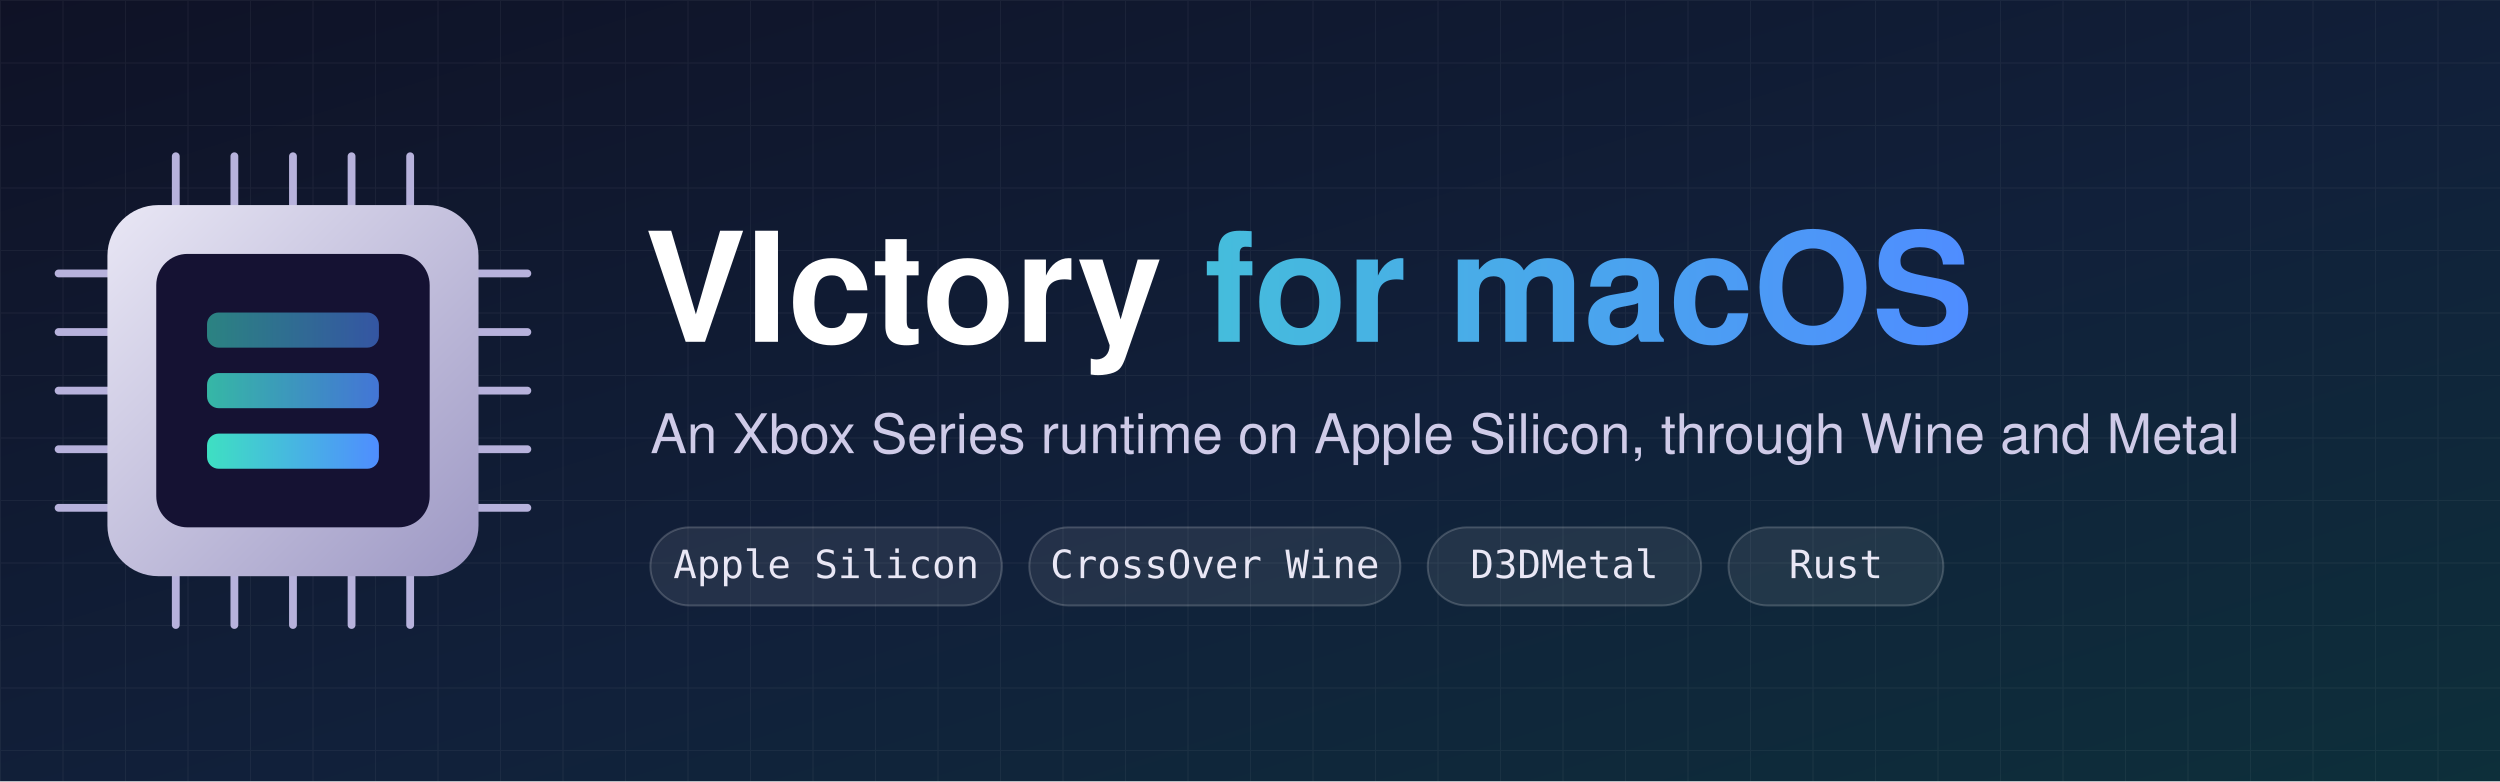
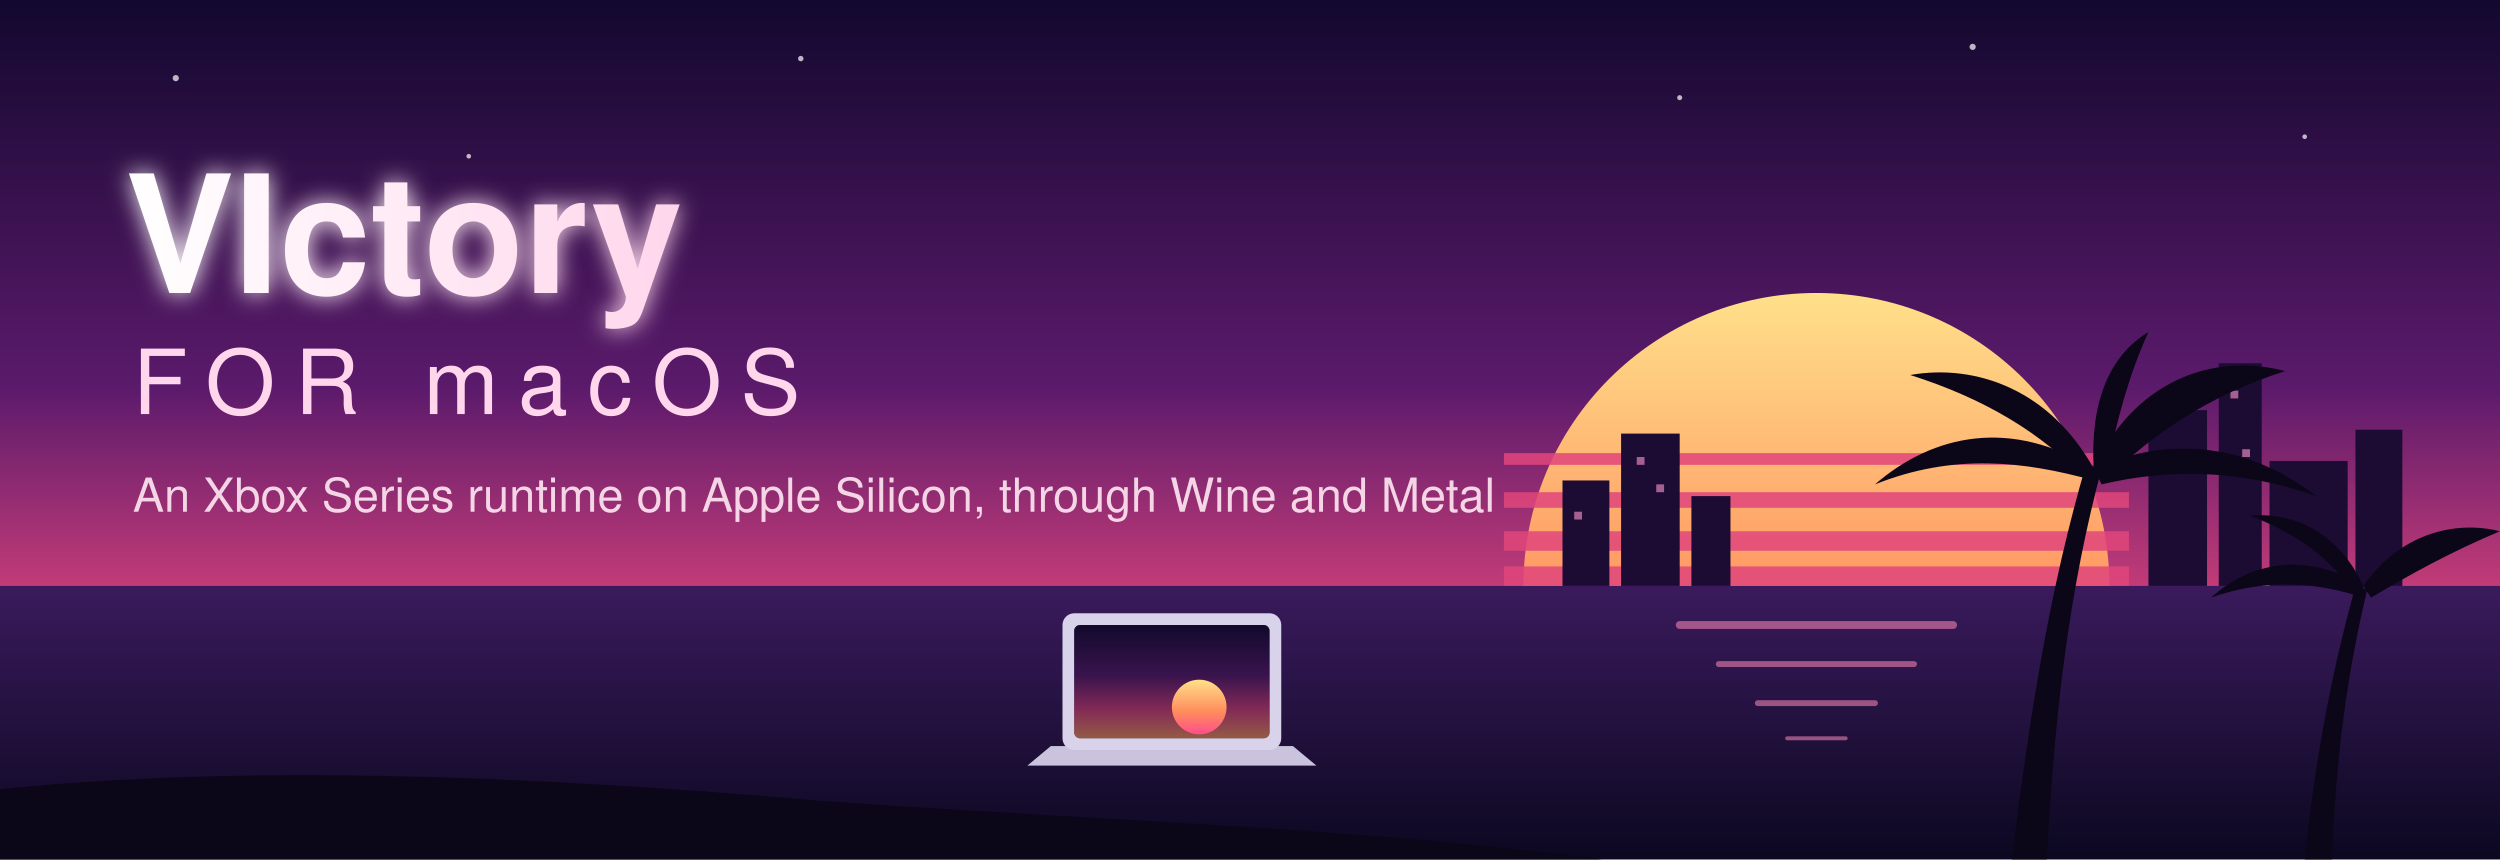
- <svg xmlns="http://www.w3.org/2000/svg" width="1280" height="400" viewBox="0 0 1280 400" role="img" aria-label="VIctory for macOS: an Xbox Series runtime on Apple Silicon, shown as a chip with three stacked layers">
+ <svg xmlns="http://www.w3.org/2000/svg" width="1280" height="440" viewBox="0 0 1280 440" role="img" aria-label="VIctory for macOS: a neon tropical sunset over the sea with palm trees, a coastal skyline and a MacBook on the shore">
  <defs>
-     <linearGradient id="bg" x1="0" y1="0" x2="1" y2="1">
-       <stop offset="0" stop-color="#0f1226" />
-       <stop offset="0.55" stop-color="#11203a" />
-       <stop offset="1" stop-color="#0d2f3a" />
+     <linearGradient id="sky" x1="0" y1="0" x2="0" y2="1">
+       <stop offset="0" stop-color="#12082e" />
+       <stop offset="0.45" stop-color="#5b1a6b" />
+       <stop offset="0.75" stop-color="#e0457b" />
+       <stop offset="1" stop-color="#ff9a5a" />
    </linearGradient>
-     <linearGradient id="chip" x1="0" y1="0" x2="1" y2="1">
-       <stop offset="0" stop-color="#e9e7f5" />
-       <stop offset="1" stop-color="#9d98c4" />
+     <linearGradient id="sun" x1="0" y1="0" x2="0" y2="1">
+       <stop offset="0" stop-color="#ffe08a" />
+       <stop offset="0.6" stop-color="#ff8a5c" />
+       <stop offset="1" stop-color="#ff4f8b" />
    </linearGradient>
-     <linearGradient id="glow" x1="0" y1="0" x2="1" y2="0">
-       <stop offset="0" stop-color="#3ee0c2" />
-       <stop offset="1" stop-color="#4f8dff" />
+     <linearGradient id="sea" x1="0" y1="0" x2="0" y2="1">
+       <stop offset="0" stop-color="#3a1a5c" />
+       <stop offset="1" stop-color="#0b0820" />
    </linearGradient>
-     <pattern id="grid" width="32" height="32" patternUnits="userSpaceOnUse">
-       <path d="M32 0H0V32" fill="none" stroke="#ffffff" stroke-opacity="0.05" />
-     </pattern>
+     <linearGradient id="title" x1="0" y1="0" x2="1" y2="0">
+       <stop offset="0" stop-color="#ffffff" />
+       <stop offset="1" stop-color="#ffd6ec" />
+     </linearGradient>
+     <clipPath id="sunclip">
+       <rect x="0" y="0" width="1280" height="300" />
+     </clipPath>
+     <filter id="glow" x="-20%" y="-20%" width="140%" height="140%">
+       <feGaussianBlur stdDeviation="6" result="b" />
+       <feMerge>
+         <feMergeNode in="b" />
+         <feMergeNode in="SourceGraphic" />
+       </feMerge>
+     </filter>
  </defs>
-   <rect width="1280" height="400" fill="url(#bg)" />
-   <rect width="1280" height="400" fill="url(#grid)" />
-   <g transform="translate(150 200)">
-     <g stroke="#b7b2dc" stroke-width="4" stroke-linecap="round">
-       <path d="M-60 -95v-25M-30 -95v-25M0 -95v-25M30 -95v-25M60 -95v-25" />
-       <path d="M-60 95v25M-30 95v25M0 95v25M30 95v25M60 95v25" />
-       <path d="M-95 -60h-25M-95 -30h-25M-95 0h-25M-95 30h-25M-95 60h-25" />
-       <path d="M95 -60h25M95 -30h25M95 0h25M95 30h25M95 60h25" />
+   <rect width="1280" height="440" fill="url(#sky)" />
+   <g fill="#ffffff" opacity="0.7">
+     <circle cx="90" cy="40" r="1.6" />
+     <circle cx="240" cy="80" r="1.2" />
+     <circle cx="410" cy="30" r="1.4" />
+     <circle cx="860" cy="50" r="1.3" />
+     <circle cx="1010" cy="24" r="1.6" />
+     <circle cx="1180" cy="70" r="1.2" />
+   </g>
+   <g clip-path="url(#sunclip)">
+     <circle cx="930" cy="300" r="150" fill="url(#sun)" />
+     <g fill="#e0457b" opacity="0.85">
+       <rect x="770" y="232" width="320" height="6" />
+       <rect x="770" y="252" width="320" height="8" />
+       <rect x="770" y="272" width="320" height="10" />
+       <rect x="770" y="290" width="320" height="10" />
    </g>
-     <rect x="-95" y="-95" width="190" height="190" rx="26" fill="url(#chip)" />
-     <rect x="-70" y="-70" width="140" height="140" rx="16" fill="#151233" />
-     <rect x="-44" y="-40" width="88" height="18" rx="6" fill="url(#glow)" opacity="0.55" />
-     <rect x="-44" y="-9" width="88" height="18" rx="6" fill="url(#glow)" opacity="0.8" />
-     <rect x="-44" y="22" width="88" height="18" rx="6" fill="url(#glow)" />
  </g>
-   <text x="330" y="175" font-family="-apple-system, Segoe UI, Helvetica, Arial, sans-serif" font-size="78" font-weight="800" fill="#ffffff">VIctory <tspan fill="url(#glow)">for macOS</tspan>
-   </text>
-   <text x="333" y="232" font-family="-apple-system, Segoe UI, Helvetica, Arial, sans-serif" font-size="28" fill="#cfcbe8">An Xbox Series runtime on Apple Silicon, through Wine and Metal</text>
-   <g font-family="Menlo, Consolas, monospace" font-size="20" fill="#e9e7f5">
-     <rect x="333" y="270" width="180" height="40" rx="20" fill="#ffffff" fill-opacity="0.08" stroke="#ffffff" stroke-opacity="0.18" />
-     <text x="423" y="296" text-anchor="middle">Apple Silicon</text>
-     <rect x="527" y="270" width="190" height="40" rx="20" fill="#ffffff" fill-opacity="0.08" stroke="#ffffff" stroke-opacity="0.18" />
-     <text x="622" y="296" text-anchor="middle">CrossOver Wine</text>
-     <rect x="731" y="270" width="140" height="40" rx="20" fill="#ffffff" fill-opacity="0.08" stroke="#ffffff" stroke-opacity="0.18" />
-     <text x="801" y="296" text-anchor="middle">D3DMetal</text>
-     <rect x="885" y="270" width="110" height="40" rx="20" fill="#ffffff" fill-opacity="0.08" stroke="#ffffff" stroke-opacity="0.18" />
-     <text x="940" y="296" text-anchor="middle">Rust</text>
+   <g fill="#1c0b33">
+     <rect x="800" y="246" width="24" height="54" />
+     <rect x="830" y="222" width="30" height="78" />
+     <rect x="866" y="254" width="20" height="46" />
+     <rect x="1100" y="210" width="30" height="90" />
+     <rect x="1136" y="186" width="22" height="114" />
+     <rect x="1162" y="236" width="40" height="64" />
+     <rect x="1206" y="220" width="24" height="80" />
  </g>
+   <g fill="#ff9ad0" opacity="0.6">
+     <rect x="838" y="234" width="4" height="4" />
+     <rect x="848" y="248" width="4" height="4" />
+     <rect x="806" y="262" width="4" height="4" />
+     <rect x="1142" y="200" width="4" height="4" />
+     <rect x="1148" y="230" width="4" height="4" />
+     <rect x="1108" y="232" width="4" height="4" />
+   </g>
+   <rect y="300" width="1280" height="140" fill="url(#sea)" />
+   <g stroke="#ff8ab8" stroke-linecap="round" opacity="0.55">
+     <path d="M860 320h140" stroke-width="4" />
+     <path d="M880 340h100" stroke-width="3" />
+     <path d="M900 360h60" stroke-width="3" />
+     <path d="M915 378h30" stroke-width="2" />
+   </g>
+   <g fill="#0b0618">
+     <path d="M1030 440 C1040 360 1050 300 1068 238 L1076 240 C1060 300 1052 362 1048 440 Z" />
+     <path d="M1072 240 C1030 214 990 222 960 248 C1000 232 1036 236 1072 246 Z" />
+     <path d="M1072 240 C1050 200 1012 186 978 192 C1016 204 1046 222 1068 246 Z" />
+     <path d="M1072 240 C1092 196 1132 180 1170 190 C1132 202 1102 222 1078 246 Z" />
+     <path d="M1072 240 C1112 222 1152 228 1186 254 C1146 240 1110 240 1076 248 Z" />
+     <path d="M1072 240 C1070 206 1080 182 1100 170 C1090 192 1084 214 1078 244 Z" />
+     <path d="M1180 440 C1186 384 1194 344 1206 300 L1212 302 C1202 344 1196 386 1194 440 Z" />
+     <path d="M1210 300 C1180 282 1152 288 1132 306 C1160 296 1186 298 1210 306 Z" />
+     <path d="M1210 300 C1228 274 1256 266 1280 272 C1256 282 1234 294 1214 306 Z" />
+     <path d="M1210 300 C1198 274 1176 262 1152 264 C1178 274 1196 288 1206 306 Z" />
+     <path d="M0 440 L0 404 C120 392 260 396 420 410 C560 420 700 424 820 440 Z" />
+   </g>
+   <g transform="translate(600 352)">
+     <path d="M-62 30 L62 30 L74 40 L-74 40 Z" fill="#c9c3dd" />
+     <rect x="-56" y="-38" width="112" height="70" rx="6" fill="#d8d3ea" />
+     <rect x="-50" y="-32" width="100" height="58" rx="3" fill="#120a2a" />
+     <rect x="-50" y="-32" width="100" height="58" rx="3" fill="url(#sky)" opacity="0.55" />
+     <circle cx="14" cy="10" r="14" fill="url(#sun)" />
+   </g>
+   <text x="64" y="150" font-family="-apple-system, Segoe UI, Helvetica, Arial, sans-serif" font-size="84" font-weight="900" fill="url(#title)" filter="url(#glow)">VIctory</text>
+   <text x="68" y="212" font-family="-apple-system, Segoe UI, Helvetica, Arial, sans-serif" font-size="46" font-weight="300" letter-spacing="10" fill="#ffd6ec">FOR macOS</text>
+   <text x="68" y="262" font-family="-apple-system, Segoe UI, Helvetica, Arial, sans-serif" font-size="24" fill="#ffe8f3" opacity="0.9">An Xbox Series runtime on Apple Silicon, through Wine and Metal</text>
</svg>
